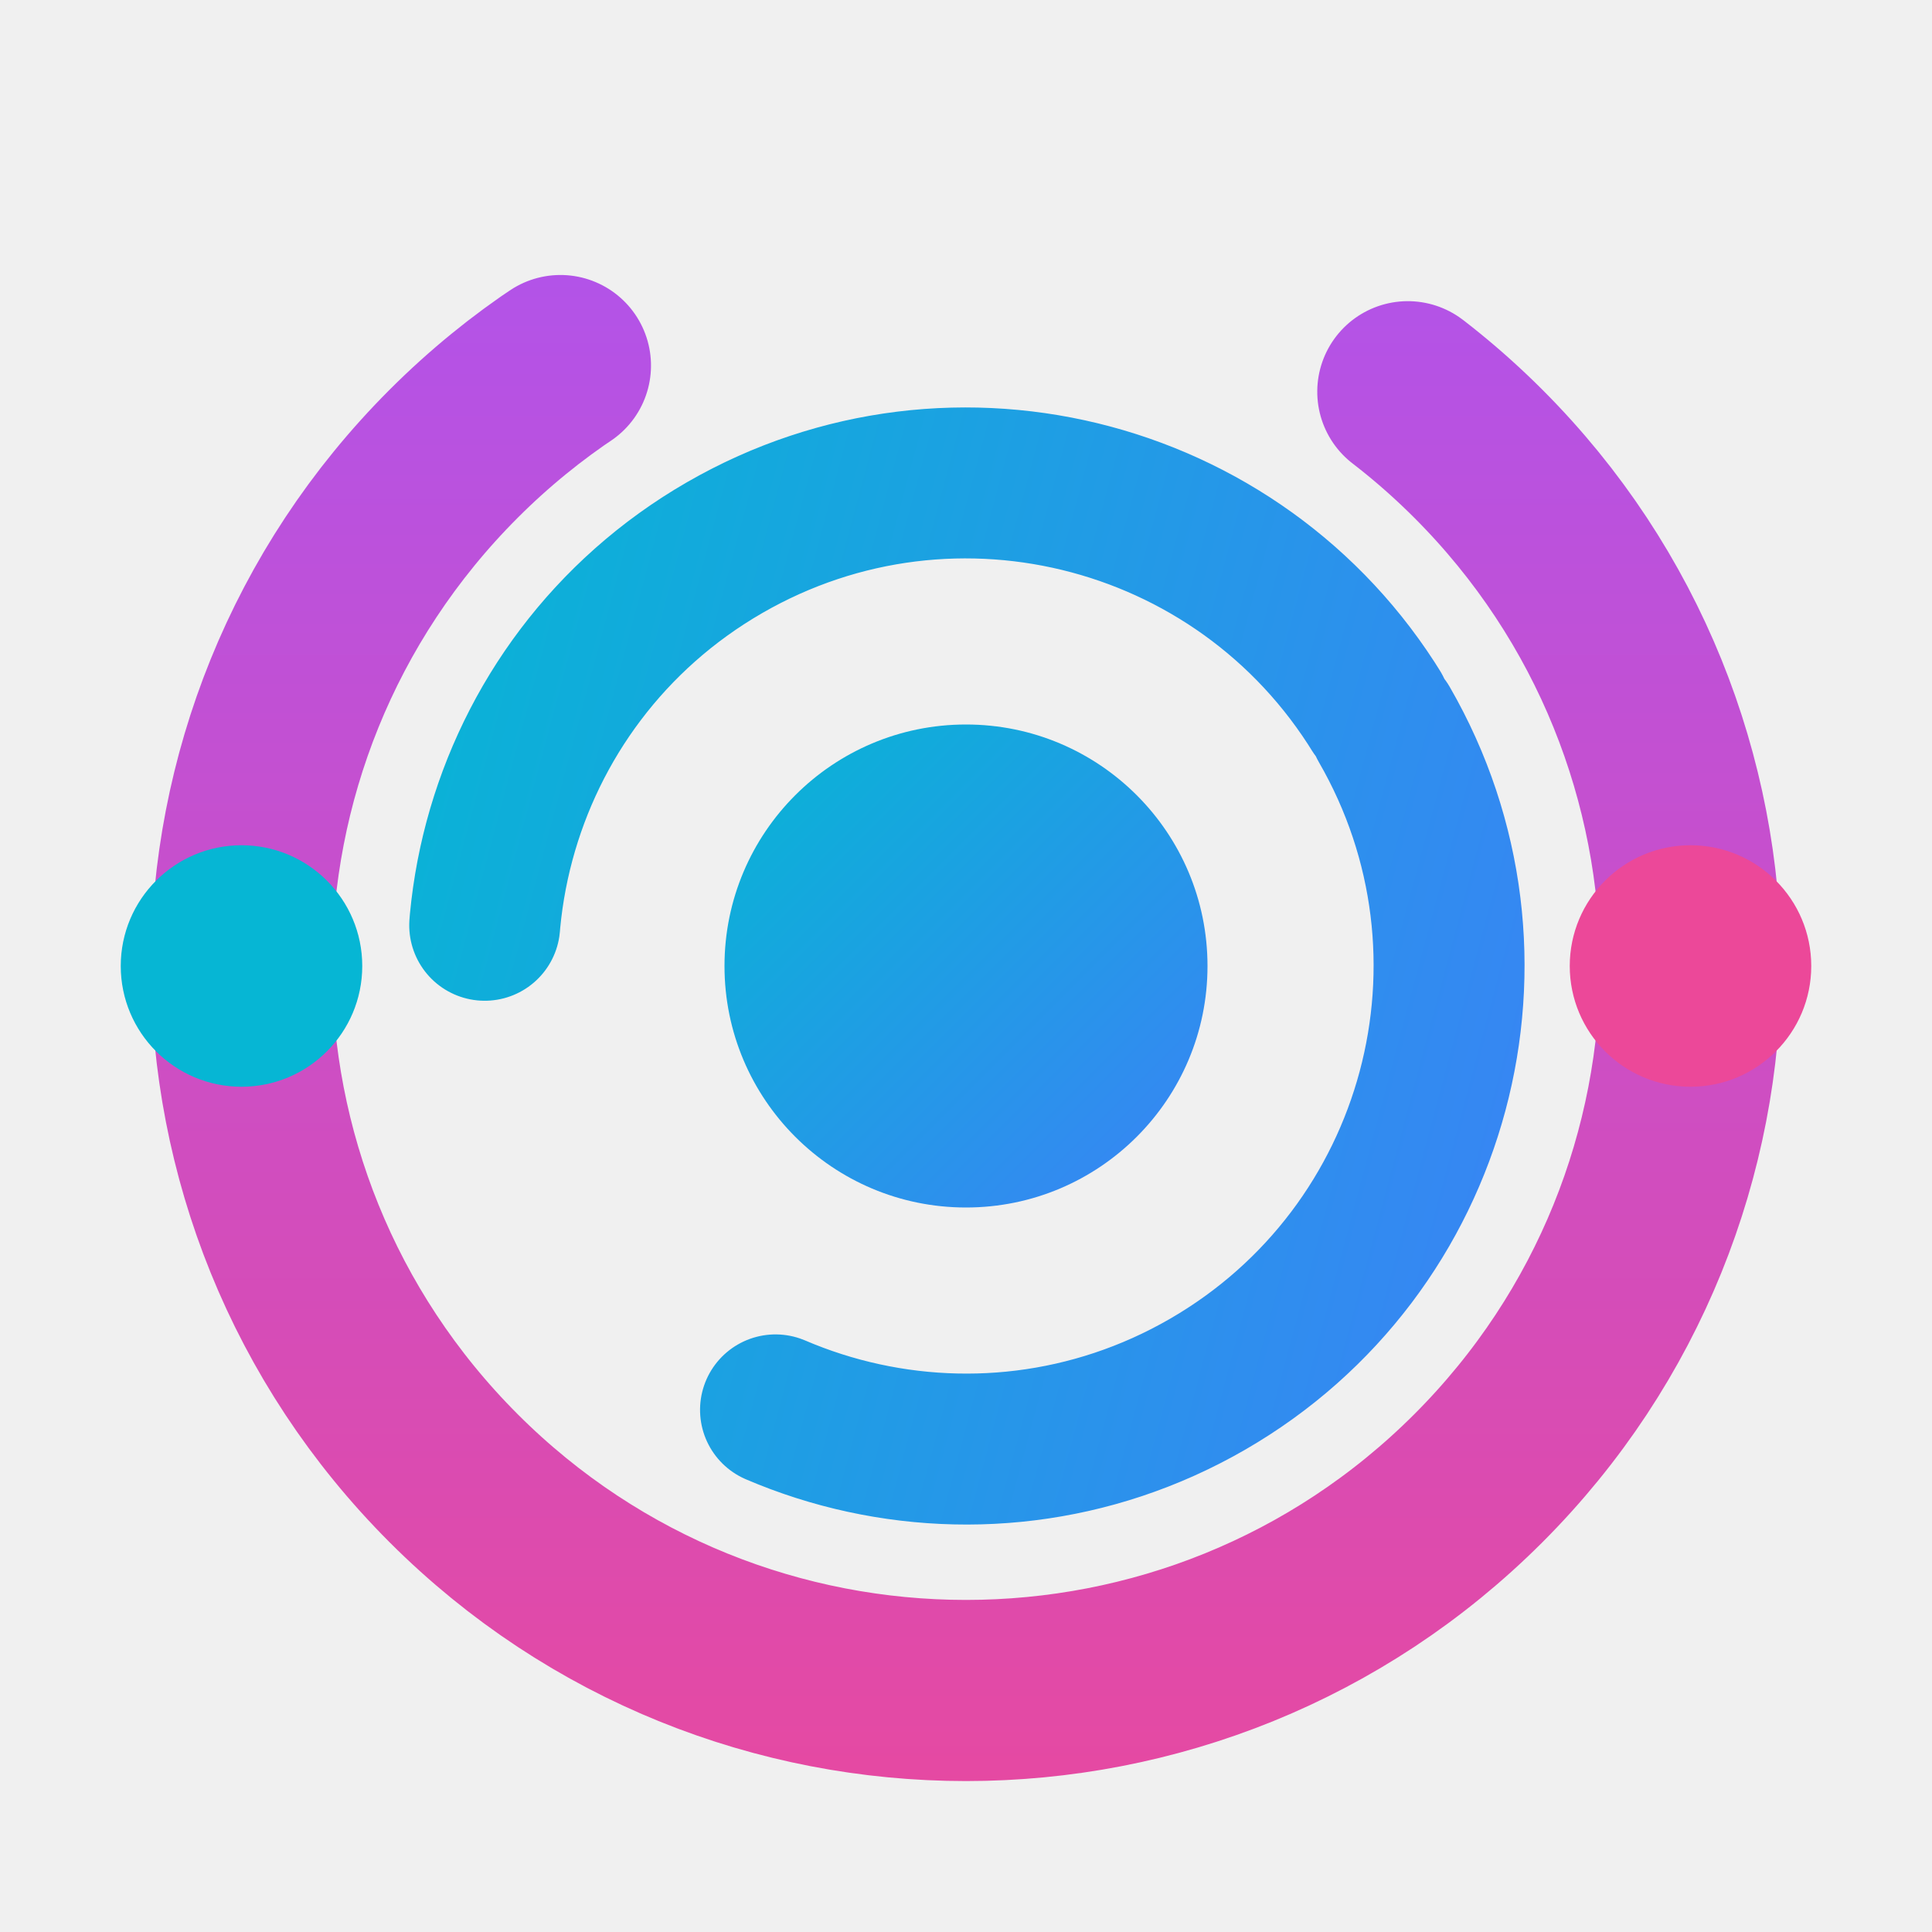
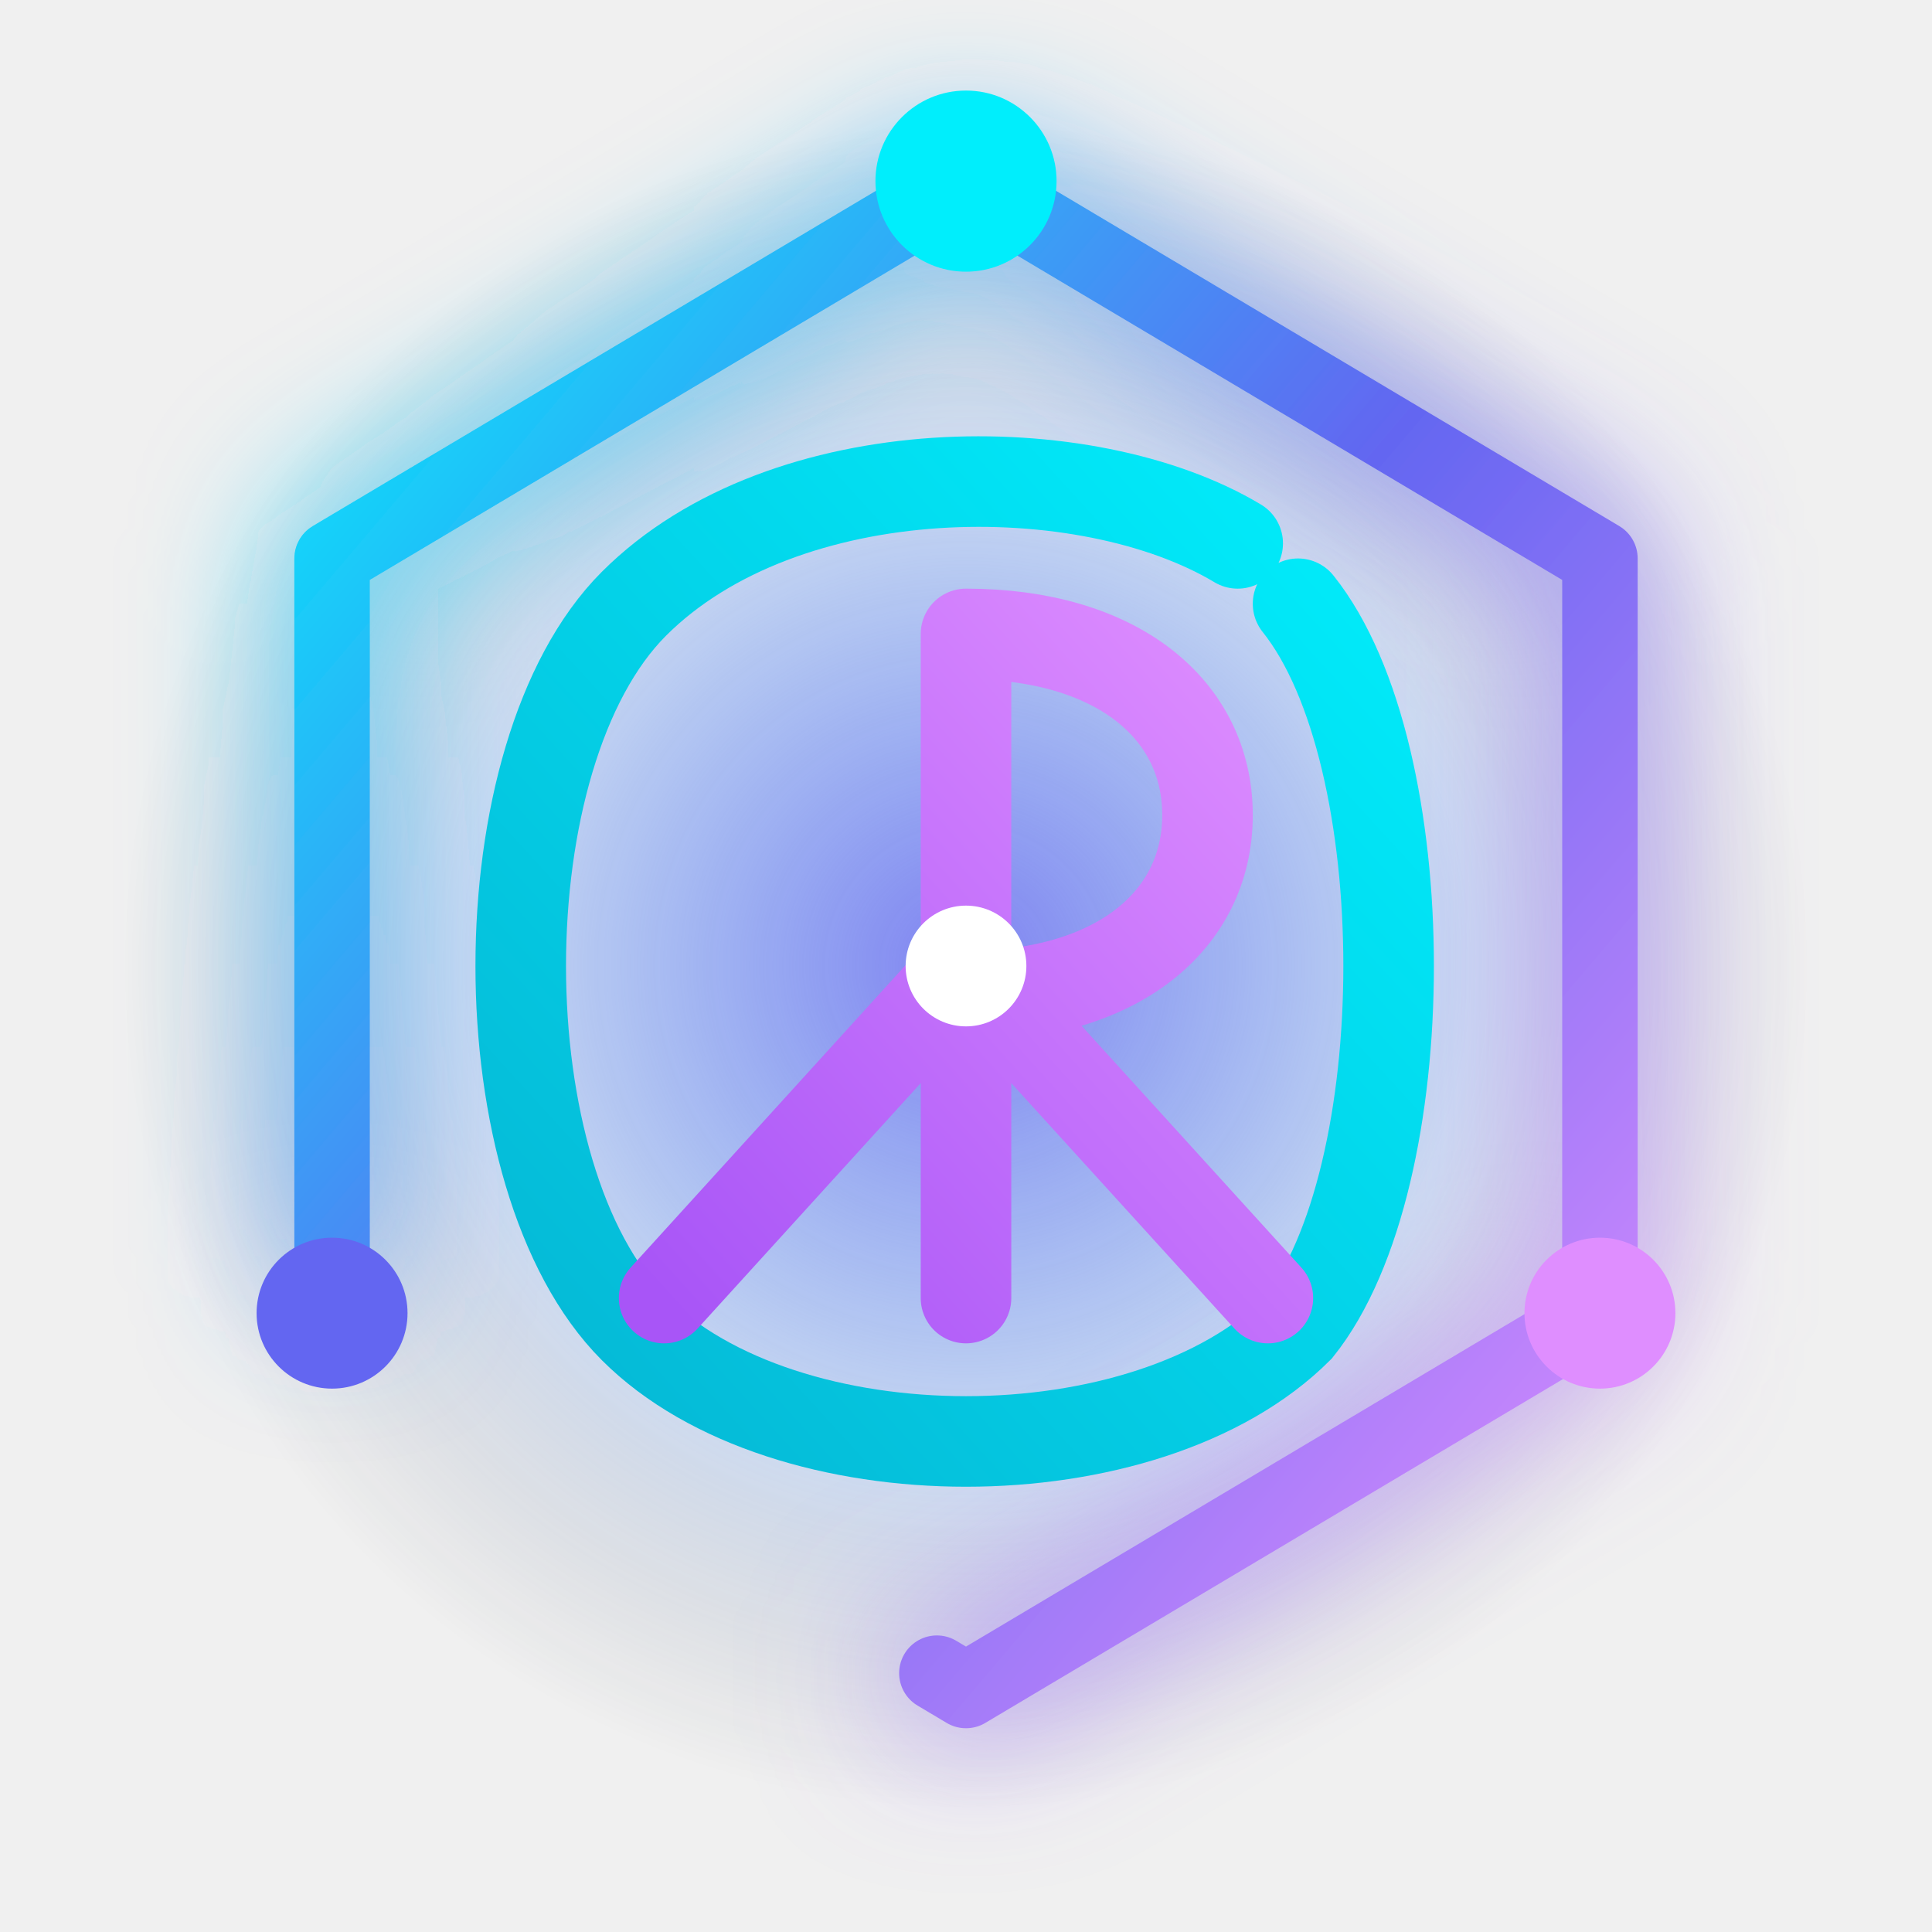
<svg xmlns="http://www.w3.org/2000/svg" viewBox="0 0 64 64" fill="none">
  <defs>
-     <linearGradient id="node-grad" x1="0%" y1="0%" x2="100%" y2="100%">
-       <stop offset="0%" stop-color="#06b6d4" />
-       <stop offset="100%" stop-color="#3b82f6" />
+     <linearGradient id="chuster-grad-primary" x1="0%" y1="0%" x2="100%" y2="100%">
+       <stop offset="0%" stop-color="#00eefc" />
+       <stop offset="50%" stop-color="#6366f1" />
+       <stop offset="100%" stop-color="#df8eff" />
    </linearGradient>
-     <linearGradient id="ring-grad" x1="100%" y1="100%" x2="0%" y2="0%">
-       <stop offset="0%" stop-color="#ec4899" />
+     <linearGradient id="chuster-grad-accent" x1="100%" y1="0%" x2="0%" y2="100%">
+       <stop offset="0%" stop-color="#df8eff" />
      <stop offset="100%" stop-color="#a855f7" />
    </linearGradient>
+     <linearGradient id="chuster-grad-cyan" x1="0%" y1="100%" x2="100%" y2="0%">
+       <stop offset="0%" stop-color="#06b6d4" />
+       <stop offset="100%" stop-color="#00eefc" />
+     </linearGradient>
+     <radialGradient id="chuster-glow-center" cx="50%" cy="50%" r="50%">
+       <stop offset="0%" stop-color="#6366f1" stop-opacity="0.8" />
+       <stop offset="60%" stop-color="#3b82f6" stop-opacity="0.2" />
+       <stop offset="100%" stop-color="#060e20" stop-opacity="0" />
+     </radialGradient>
+     <filter id="chuster-glow-filter" x="-20%" y="-20%" width="140%" height="140%">
+       <feGaussianBlur stdDeviation="2.5" result="blur" />
+       <feComposite in="SourceGraphic" in2="blur" operator="over" />
+     </filter>
  </defs>
-   <circle cx="32" cy="32" r="24" stroke="url(#ring-grad)" stroke-width="6" stroke-linecap="round" stroke-dasharray="80 30" transform="rotate(45 32 32)" />
-   <circle cx="32" cy="32" r="16" stroke="url(#node-grad)" stroke-width="5" stroke-linecap="round" stroke-dasharray="40 20" transform="rotate(-30 32 32)" />
-   <circle cx="32" cy="32" r="8" fill="url(#node-grad)" />
-   <circle cx="56" cy="32" r="4" fill="#ec4899" />
-   <circle cx="8" cy="32" r="4" fill="#06b6d4" />
+   <circle cx="32" cy="32" r="28" fill="url(#chuster-glow-center)" />
+   <path d="M32 6 L53 18.5 V43.5 L32 56 L11 43.5 V18.5 Z" stroke="url(#chuster-grad-primary)" stroke-width="2.5" stroke-linecap="round" stroke-linejoin="round" stroke-dasharray="75 25" filter="url(#chuster-glow-filter)" />
+   <path d="M43 20 C47 25 47 39 43 44 C38 49 26 49 21 44 C16 39 16 25 21 20 C26 15 36 15 41 18" stroke="url(#chuster-grad-cyan)" stroke-width="3" stroke-linecap="round" />
+   <path d="M22 43 L32 32 L42 43 M32 21 V43 M32 21 C37 21 40 23.5 40 27 C40 30.5 37 33 32 33" stroke="url(#chuster-grad-accent)" stroke-width="3" stroke-linecap="round" stroke-linejoin="round" />
+   <circle cx="32" cy="6" r="3" fill="#00eefc" />
+   <circle cx="53" cy="43.5" r="2.5" fill="#df8eff" />
+   <circle cx="11" cy="43.5" r="2.5" fill="#6366f1" />
+   <circle cx="32" cy="32" r="2" fill="#ffffff" />
</svg>
